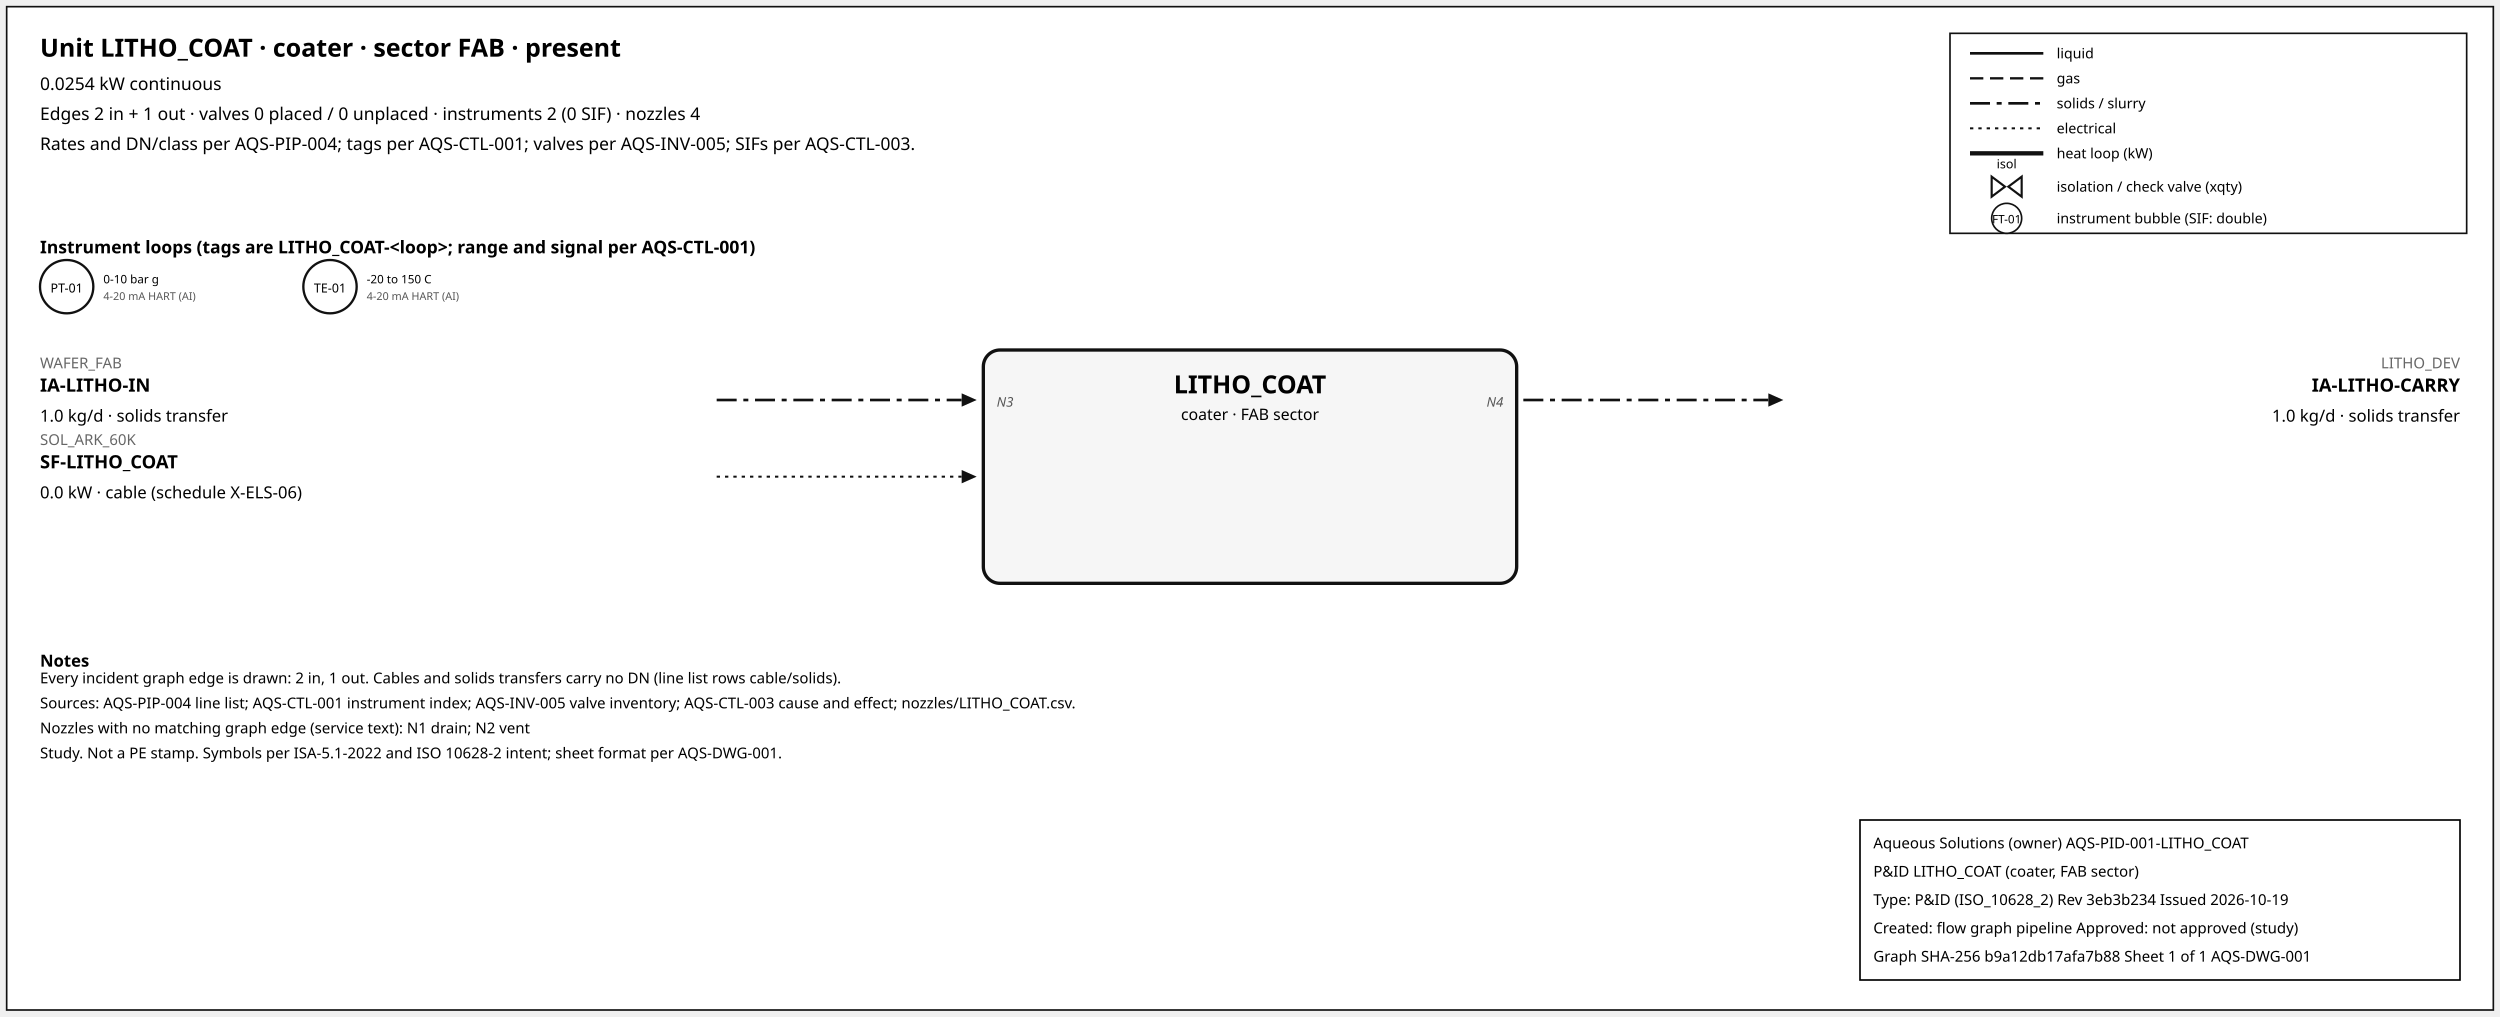
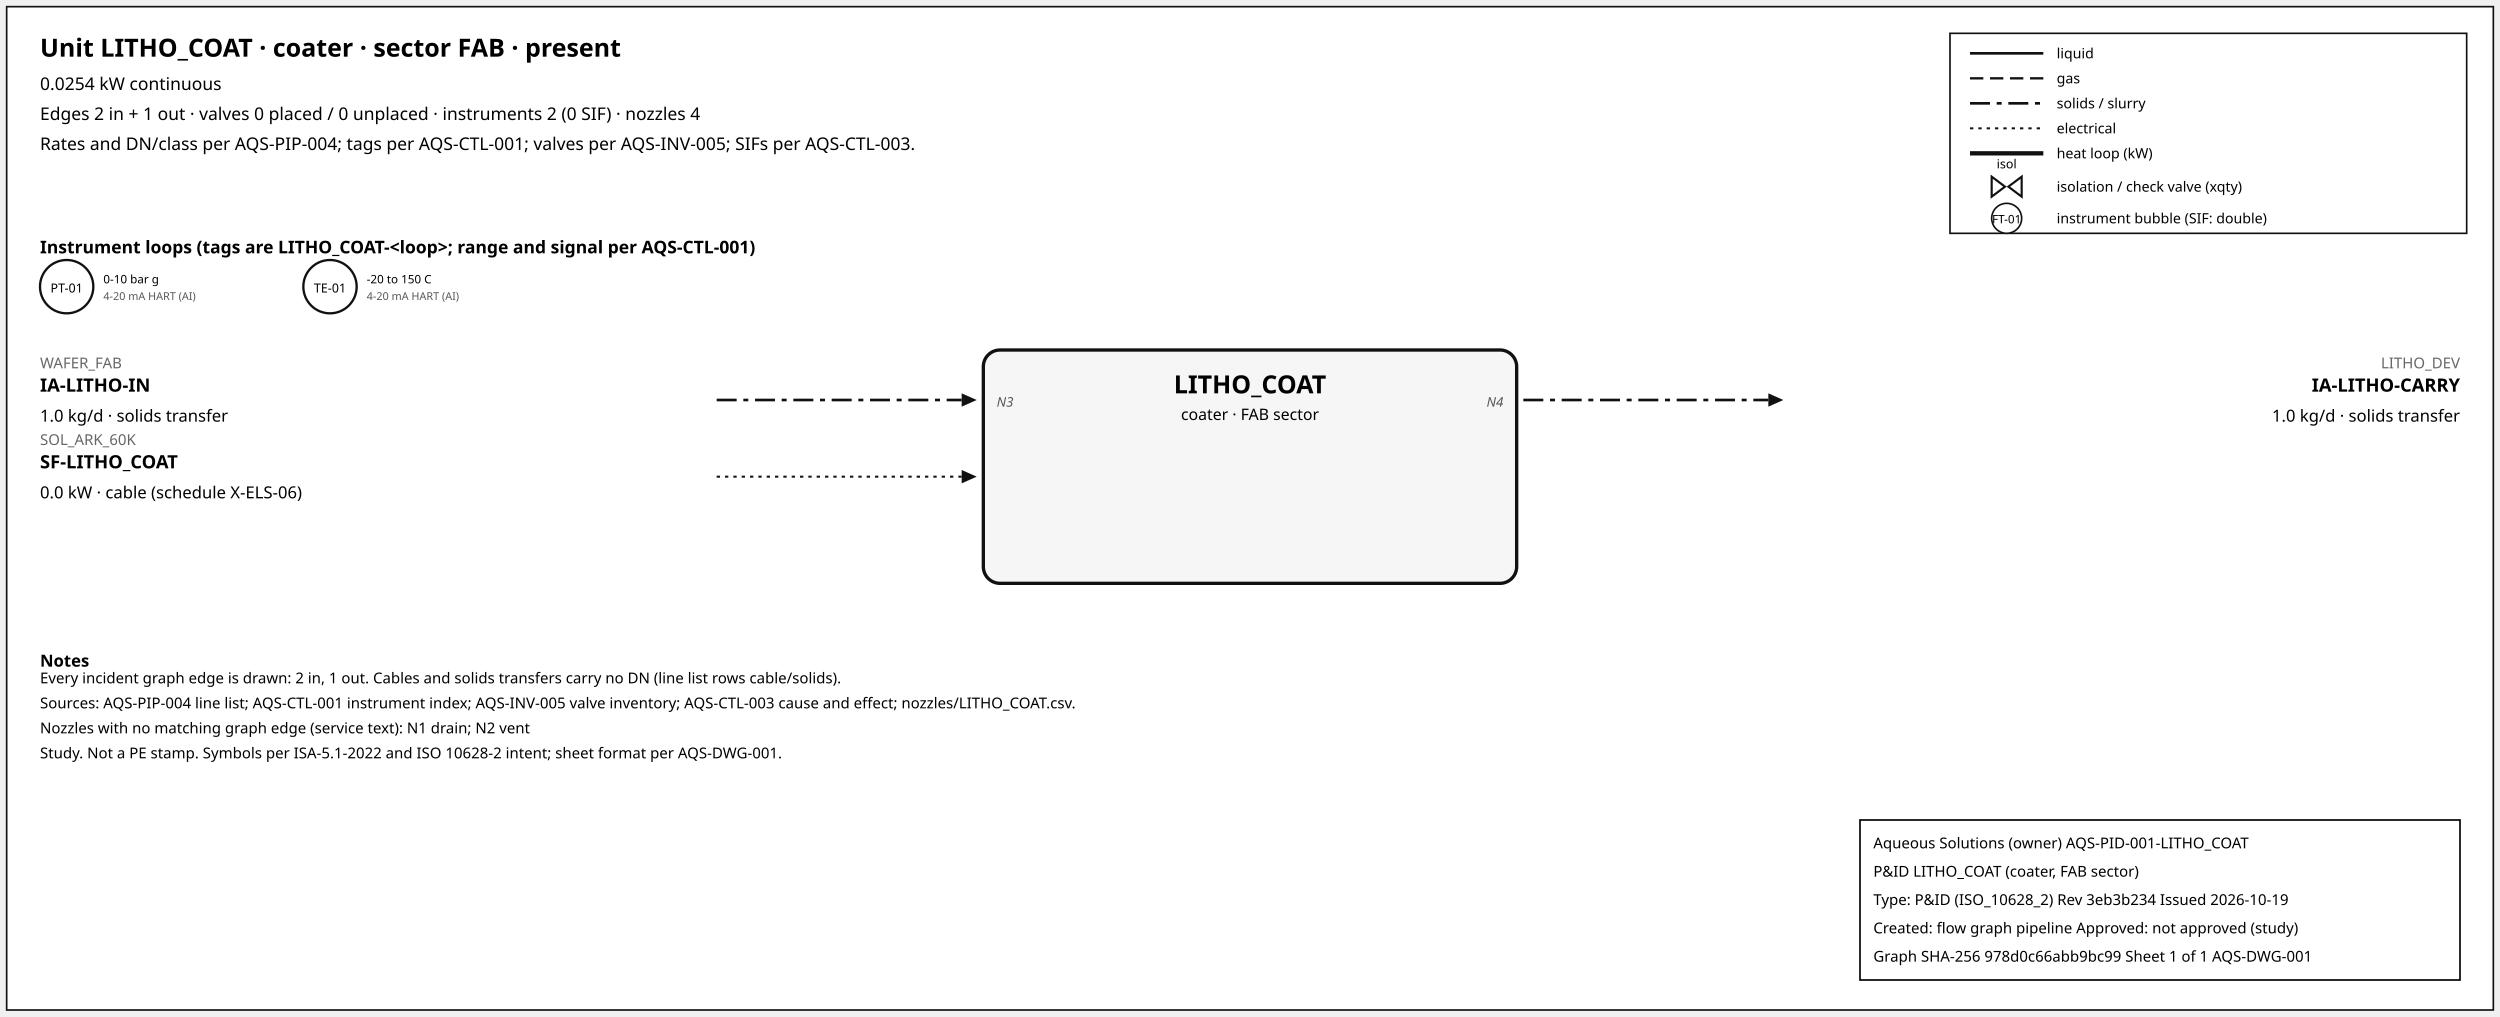
<svg xmlns="http://www.w3.org/2000/svg" width="1500" height="610" font-family="sans-serif">
  <rect x="4" y="4" width="1492" height="602" fill="white" stroke="#111" />
  <text x="24" y="34" font-size="15" font-weight="600">Unit LITHO_COAT · coater · sector FAB · present</text>
  <text x="24" y="54" font-size="10.5">0.0254 kW continuous</text>
  <text x="24" y="72" font-size="10.5">Edges 2 in + 1 out · valves 0 placed / 0 unplaced · instruments 2 (0 SIF) · nozzles 4</text>
  <text x="24" y="90" font-size="10.5">Rates and DN/class per AQS-PIP-004; tags per AQS-CTL-001; valves per AQS-INV-005; SIFs per AQS-CTL-003.</text>
  <rect x="1170" y="20" width="310" height="120" fill="white" stroke="#111" />
  <line x1="1182" y1="32" x2="1226" y2="32" stroke="#111" stroke-width="1.6" />
  <text x="1234" y="35" font-size="8.5">liquid</text>
  <line x1="1182" y1="47" x2="1226" y2="47" stroke="#111" stroke-width="1.4" stroke-dasharray="8,4" />
  <text x="1234" y="50" font-size="8.5">gas</text>
  <line x1="1182" y1="62" x2="1226" y2="62" stroke="#111" stroke-width="1.6" stroke-dasharray="12,4,3,4" />
  <text x="1234" y="65" font-size="8.5">solids / slurry</text>
  <line x1="1182" y1="77" x2="1226" y2="77" stroke="#111" stroke-width="1.2" stroke-dasharray="2,3" />
  <text x="1234" y="80" font-size="8.5">electrical</text>
  <line x1="1182" y1="92" x2="1226" y2="92" stroke="#111" stroke-width="2.6" />
  <text x="1234" y="95" font-size="8.5">heat loop (kW)</text>
  <path d="M 1195.0,106 L 1203.0,112 L 1195.0,118 Z M 1213.0,106 L 1205.0,112 L 1213.0,118 Z" fill="white" stroke="#111" stroke-width="1.3" />
  <text x="1204.0" y="101.0" font-size="7.5" text-anchor="middle">isol</text>
  <text x="1234" y="115" font-size="8.5">isolation / check valve (xqty)</text>
  <circle cx="1204" cy="131" r="9" fill="white" stroke="#111" />
  <text x="1204" y="134" font-size="7" text-anchor="middle">FT-01</text>
  <text x="1234" y="134" font-size="8.5">instrument bubble (SIF: double)</text>
  <text x="24" y="152" font-size="10.5" font-weight="600">Instrument loops (tags are LITHO_COAT-&lt;loop&gt;; range and signal per AQS-CTL-001)</text>
  <circle cx="40" cy="172" r="16" fill="white" stroke="#111" stroke-width="1.4" />
  <text x="40" y="175.5" font-size="7.5" text-anchor="middle">PT-01</text>
  <text x="62" y="170" font-size="7">0-10 bar g</text>
  <text x="62" y="180" font-size="6.5" fill="#555">4-20 mA HART (AI)</text>
  <circle cx="198" cy="172" r="16" fill="white" stroke="#111" stroke-width="1.4" />
  <text x="198" y="175.5" font-size="7.5" text-anchor="middle">TE-01</text>
  <text x="220" y="170" font-size="7">-20 to 150 C</text>
  <text x="220" y="180" font-size="6.5" fill="#555">4-20 mA HART (AI)</text>
  <rect x="590" y="210" width="320" height="140" rx="10" fill="#f6f6f6" stroke="#111" stroke-width="2" />
  <text x="750.0" y="236" font-size="15" font-weight="700" text-anchor="middle">LITHO_COAT</text>
  <text x="750.0" y="252" font-size="9.5" text-anchor="middle">coater · FAB sector</text>
  <line x1="430" y1="240" x2="577" y2="240" stroke="#111" stroke-width="1.6" stroke-dasharray="12,4,3,4" class="edge-in" />
  <polygon points="586,240 577,236 577,244" fill="#111" />
  <text x="24" y="221" font-size="9" fill="#666" text-anchor="start">WAFER_FAB</text>
  <text x="24" y="235" font-size="11" font-weight="600" text-anchor="start">IA-LITHO-IN</text>
  <text x="24" y="253" font-size="10" text-anchor="start">1.0 kg/d · solids transfer</text>
  <text x="598" y="244" font-size="8" font-style="italic" fill="#555" text-anchor="start">N3</text>
  <line x1="430" y1="286" x2="577" y2="286" stroke="#111" stroke-width="1.2" stroke-dasharray="2,3" class="edge-in" />
  <polygon points="586,286 577,282 577,290" fill="#111" />
  <text x="24" y="267" font-size="9" fill="#666" text-anchor="start">SOL_ARK_60K</text>
  <text x="24" y="281" font-size="11" font-weight="600" text-anchor="start">SF-LITHO_COAT</text>
  <text x="24" y="299" font-size="10" text-anchor="start">0.0 kW · cable (schedule X-ELS-06)</text>
  <line x1="914" y1="240" x2="1061" y2="240" stroke="#111" stroke-width="1.6" stroke-dasharray="12,4,3,4" class="edge-out" />
  <polygon points="1070,240 1061,236 1061,244" fill="#111" />
  <text x="1476" y="221" font-size="9" fill="#666" text-anchor="end">LITHO_DEV</text>
  <text x="1476" y="235" font-size="11" font-weight="600" text-anchor="end">IA-LITHO-CARRY</text>
  <text x="1476" y="253" font-size="10" text-anchor="end">1.0 kg/d · solids transfer</text>
  <text x="902" y="244" font-size="8" font-style="italic" fill="#555" text-anchor="end">N4</text>
  <text x="24" y="400" font-size="10" font-weight="600">Notes</text>
  <text x="24" y="410" font-size="9">Every incident graph edge is drawn: 2 in, 1 out. Cables and solids transfers carry no DN (line list rows cable/solids).</text>
  <text x="24" y="425" font-size="9">Sources: AQS-PIP-004 line list; AQS-CTL-001 instrument index; AQS-INV-005 valve inventory; AQS-CTL-003 cause and effect; nozzles/LITHO_COAT.csv.</text>
  <text x="24" y="440" font-size="9">Nozzles with no matching graph edge (service text): N1 drain; N2 vent</text>
  <text x="24" y="455" font-size="9">Study. Not a PE stamp. Symbols per ISA-5.1-2022 and ISO 10628-2 intent; sheet format per AQS-DWG-001.</text>
  <g id="aqs-title-block">
    <rect x="1116" y="492" width="360" height="96" fill="white" stroke="black" stroke-width="1" />
    <text x="1124" y="509" font-size="9">Aqueous Solutions (owner)   AQS-PID-001-LITHO_COAT</text>
    <text x="1124" y="526" font-size="9">P&amp;ID LITHO_COAT (coater, FAB sector)</text>
    <text x="1124" y="543" font-size="9">Type: P&amp;ID (ISO_10628_2)   Rev 3eb3b234   Issued 2026-10-19</text>
    <text x="1124" y="560" font-size="9">Created: flow graph pipeline   Approved: not approved (study)</text>
-     <text x="1124" y="577" font-size="9">Graph SHA-256 b9a12db17afa7b88   Sheet 1 of 1   AQS-DWG-001</text>
+     <text x="1124" y="577" font-size="9">Graph SHA-256 978d0c66abb9bc99   Sheet 1 of 1   AQS-DWG-001</text>
  </g>
</svg>
